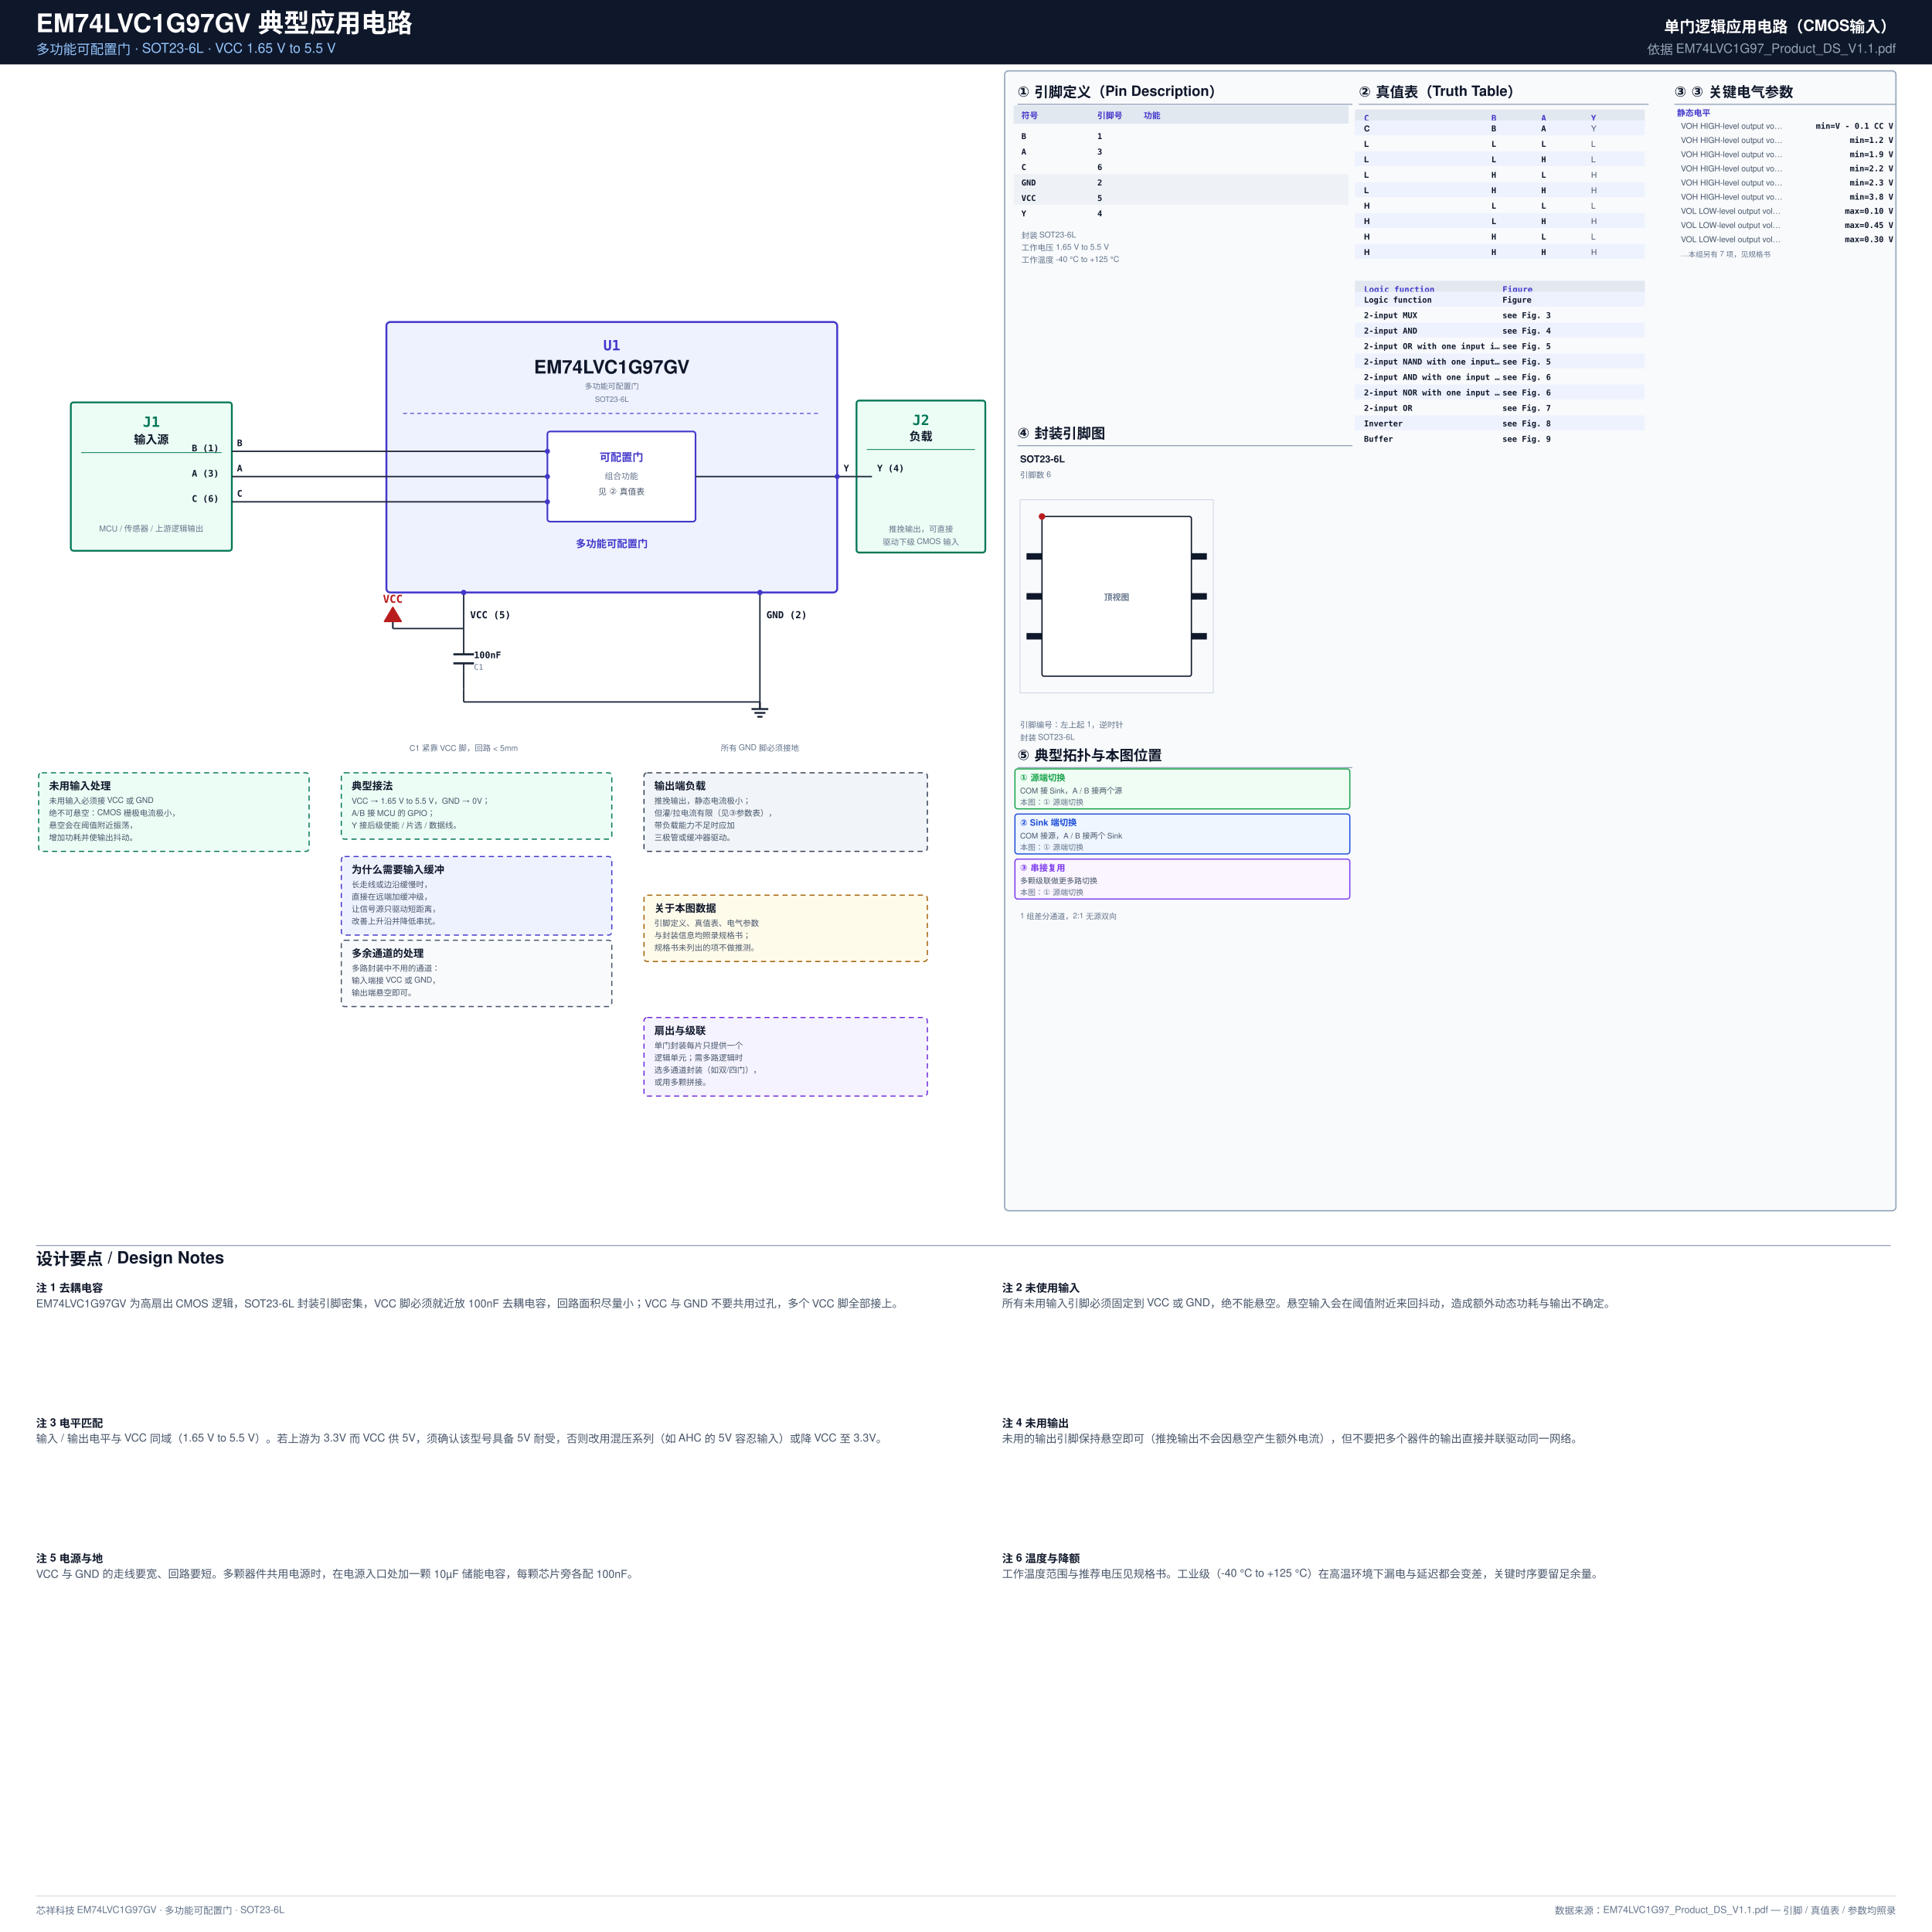
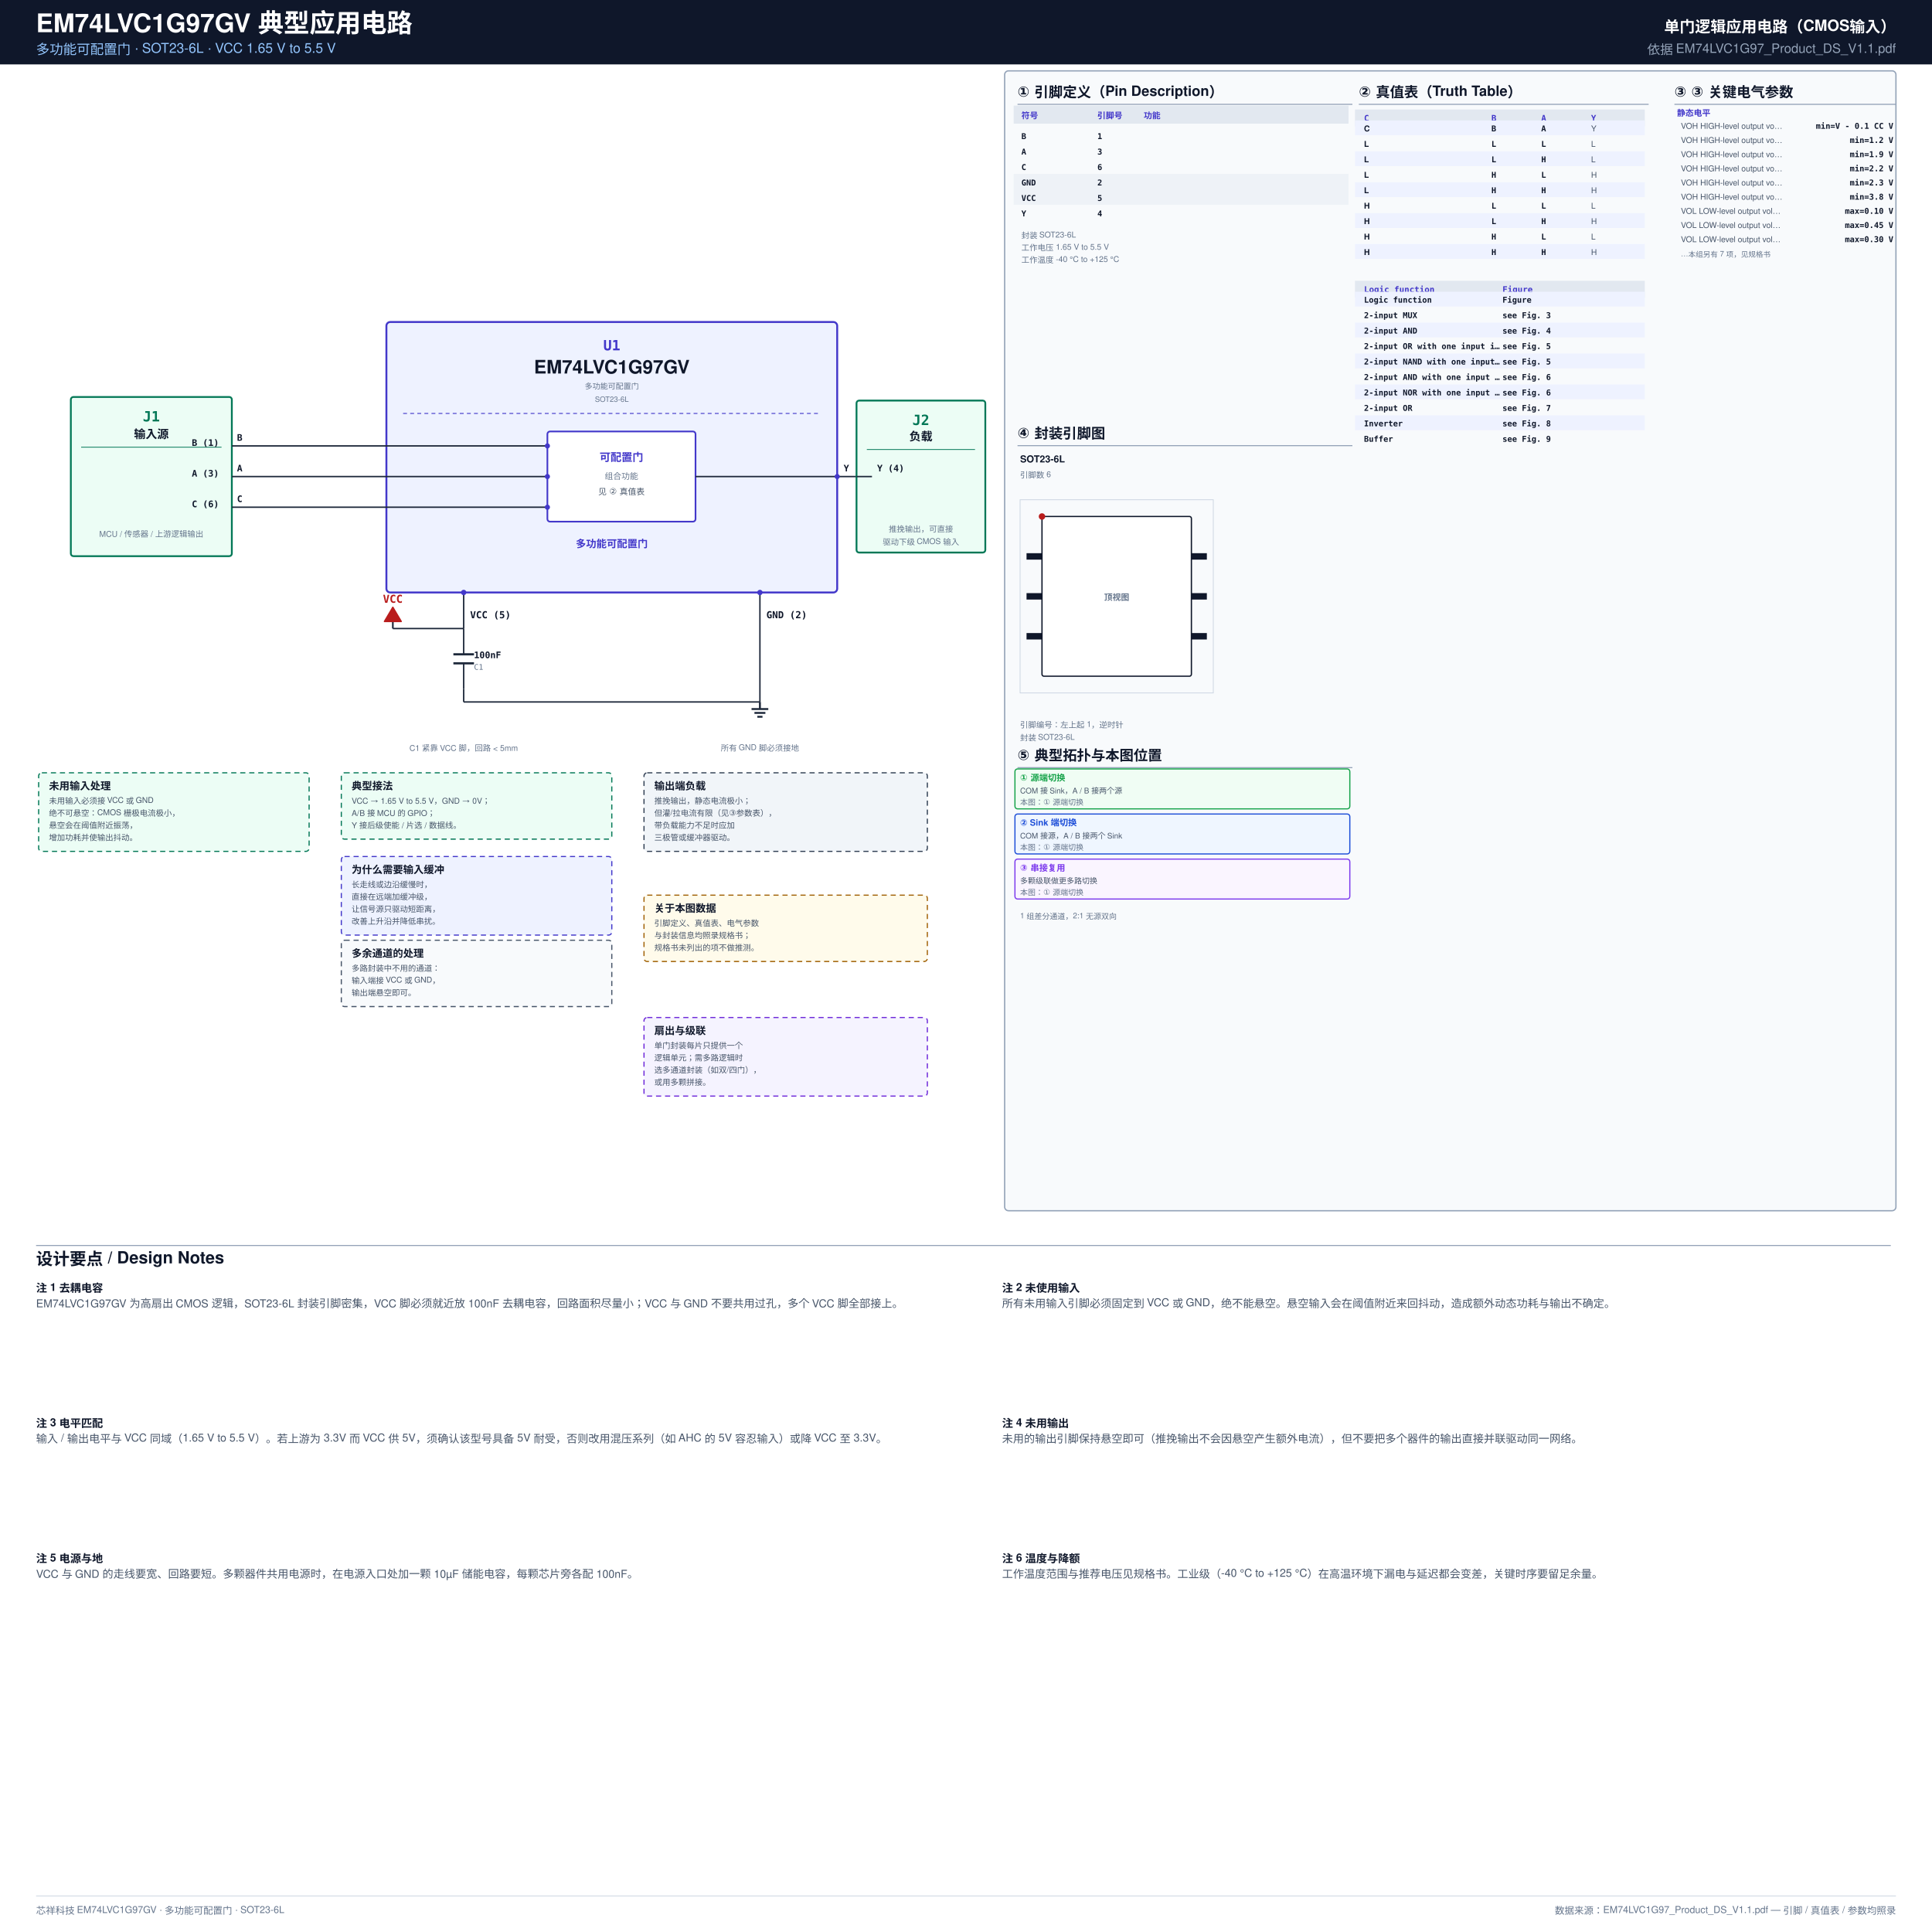
<svg xmlns="http://www.w3.org/2000/svg" width="3000" height="3000" viewBox="0 0 3000 3000">
  <rect x="0" y="0" width="3000" height="3000" rx="0" fill="#ffffff" stroke="none" stroke-width="0" />
  <rect x="0" y="0" width="3000" height="100" rx="0" fill="#0f172a" stroke="none" stroke-width="0" />
  <text x="56" y="50" font-family="PingFang SC, Helvetica Neue, Helvetica, Arial, sans-serif" font-size="40" fill="#ffffff" text-anchor="start" font-weight="700">EM74LVC1G97GV 典型应用电路</text>
  <text x="56" y="84" font-family="PingFang SC, Helvetica Neue, Helvetica, Arial, sans-serif" font-size="21" fill="#93c5fd" text-anchor="start" font-weight="500">多功能可配置门 · SOT23-6L · VCC 1.65 V to 5.5 V</text>
  <text x="2944" y="50" font-family="PingFang SC, Helvetica Neue, Helvetica, Arial, sans-serif" font-size="24" fill="#ffffff" text-anchor="end" font-weight="600">单门逻辑应用电路（CMOS输入）</text>
  <text x="2944" y="84" font-family="PingFang SC, Helvetica Neue, Helvetica, Arial, sans-serif" font-size="20" fill="#94a3b8" text-anchor="end" font-weight="normal">依据 EM74LVC1G97_Product_DS_V1.1.pdf</text>
-   <rect x="110" y="624.8" width="250" height="230.4" rx="4" fill="#ecfdf5" stroke="#047857" stroke-width="2.8" />
-   <text x="235.0" y="662.8" font-family="Menlo, Monaco, Consolas, monospace" font-size="22" fill="#047857" text-anchor="middle" font-weight="700">J1</text>
-   <text x="235.0" y="688.8" font-family="PingFang SC, Helvetica Neue, Helvetica, Arial, sans-serif" font-size="18" fill="#0f172a" text-anchor="middle" font-weight="700">输入源</text>
-   <line x1="126" y1="702.8" x2="344" y2="702.8" stroke="#047857" stroke-width="1.2" />
-   <text x="340" y="700.8" font-family="Menlo, Monaco, Consolas, monospace" font-size="14" fill="#0f172a" text-anchor="end" font-weight="600">B (1)</text>
+   <rect x="110" y="616.4" width="250" height="247.2" rx="4" fill="#ecfdf5" stroke="#047857" stroke-width="2.8" />
+   <text x="235.0" y="654.4" font-family="Menlo, Monaco, Consolas, monospace" font-size="22" fill="#047857" text-anchor="middle" font-weight="700">J1</text>
+   <text x="235.0" y="680.4" font-family="PingFang SC, Helvetica Neue, Helvetica, Arial, sans-serif" font-size="18" fill="#0f172a" text-anchor="middle" font-weight="700">输入源</text>
+   <line x1="126" y1="694.4" x2="344" y2="694.4" stroke="#047857" stroke-width="1.2" />
+   <text x="340" y="692.4" font-family="Menlo, Monaco, Consolas, monospace" font-size="14" fill="#0f172a" text-anchor="end" font-weight="600">B (1)</text>
  <text x="340" y="740.0" font-family="Menlo, Monaco, Consolas, monospace" font-size="14" fill="#0f172a" text-anchor="end" font-weight="600">A (3)</text>
-   <text x="340" y="779.2" font-family="Menlo, Monaco, Consolas, monospace" font-size="14" fill="#0f172a" text-anchor="end" font-weight="600">C (6)</text>
-   <text x="235.0" y="825.2" font-family="PingFang SC, Helvetica Neue, Helvetica, Arial, sans-serif" font-size="12.5" fill="#64748b" text-anchor="middle" font-weight="normal">MCU / 传感器 / 上游逻辑输出</text>
+   <text x="340" y="787.6" font-family="Menlo, Monaco, Consolas, monospace" font-size="14" fill="#0f172a" text-anchor="end" font-weight="600">C (6)</text>
+   <text x="235.0" y="833.6" font-family="PingFang SC, Helvetica Neue, Helvetica, Arial, sans-serif" font-size="12.5" fill="#64748b" text-anchor="middle" font-weight="normal">MCU / 传感器 / 上游逻辑输出</text>
  <rect x="600" y="500" width="700" height="420" rx="6" fill="#eef2ff" stroke="#4338ca" stroke-width="3.0" />
  <text x="950.0" y="544" font-family="Menlo, Monaco, Consolas, monospace" font-size="22" fill="#4338ca" text-anchor="middle" font-weight="700">U1</text>
  <text x="950.0" y="580" font-family="PingFang SC, Helvetica Neue, Helvetica, Arial, sans-serif" font-size="29" fill="#0f172a" text-anchor="middle" font-weight="700">EM74LVC1G97GV</text>
  <text x="950.0" y="604" font-family="PingFang SC, Helvetica Neue, Helvetica, Arial, sans-serif" font-size="12" fill="#64748b" text-anchor="middle" font-weight="normal">多功能可配置门</text>
  <text x="950.0" y="624" font-family="PingFang SC, Helvetica Neue, Helvetica, Arial, sans-serif" font-size="11.5" fill="#64748b" text-anchor="middle" font-weight="normal">SOT23-6L</text>
  <line x1="626" y1="642" x2="1274" y2="642" stroke="#4338ca" stroke-width="1.4" stroke-dasharray="6 5" />
  <rect x="850" y="670" width="230" height="140" rx="4" fill="#ffffff" stroke="#4338ca" stroke-width="2.6" />
  <text x="965.0" y="716" font-family="PingFang SC, Helvetica Neue, Helvetica, Arial, sans-serif" font-size="17" fill="#4338ca" text-anchor="middle" font-weight="700">可配置门</text>
  <text x="965.0" y="744" font-family="PingFang SC, Helvetica Neue, Helvetica, Arial, sans-serif" font-size="13" fill="#64748b" text-anchor="middle" font-weight="normal">组合功能</text>
  <text x="965.0" y="768" font-family="PingFang SC, Helvetica Neue, Helvetica, Arial, sans-serif" font-size="13" fill="#475569" text-anchor="middle" font-weight="normal">见 ② 真值表</text>
  <text x="950.0" y="850" font-family="PingFang SC, Helvetica Neue, Helvetica, Arial, sans-serif" font-size="16" fill="#4338ca" text-anchor="middle" font-weight="700">多功能可配置门</text>
-   <line x1="360" y1="700.8" x2="850" y2="700.8" stroke="#1e293b" stroke-width="2.2" />
-   <circle cx="850" cy="700.8" r="4.0" fill="#4338ca" />
-   <text x="368" y="692.8" font-family="Menlo, Monaco, Consolas, monospace" font-size="14" fill="#0f172a" text-anchor="start" font-weight="600">B</text>
+   <line x1="360" y1="692.4" x2="850" y2="692.4" stroke="#1e293b" stroke-width="2.2" />
+   <circle cx="850" cy="692.4" r="4.0" fill="#4338ca" />
+   <text x="368" y="684.4" font-family="Menlo, Monaco, Consolas, monospace" font-size="14" fill="#0f172a" text-anchor="start" font-weight="600">B</text>
  <line x1="360" y1="740.0" x2="850" y2="740.0" stroke="#1e293b" stroke-width="2.2" />
  <circle cx="850" cy="740.0" r="4.0" fill="#4338ca" />
  <text x="368" y="732.0" font-family="Menlo, Monaco, Consolas, monospace" font-size="14" fill="#0f172a" text-anchor="start" font-weight="600">A</text>
-   <line x1="360" y1="779.2" x2="850" y2="779.2" stroke="#1e293b" stroke-width="2.2" />
-   <circle cx="850" cy="779.2" r="4.0" fill="#4338ca" />
-   <text x="368" y="771.2" font-family="Menlo, Monaco, Consolas, monospace" font-size="14" fill="#0f172a" text-anchor="start" font-weight="600">C</text>
+   <line x1="360" y1="787.6" x2="850" y2="787.6" stroke="#1e293b" stroke-width="2.2" />
+   <circle cx="850" cy="787.6" r="4.0" fill="#4338ca" />
+   <text x="368" y="779.6" font-family="Menlo, Monaco, Consolas, monospace" font-size="14" fill="#0f172a" text-anchor="start" font-weight="600">C</text>
  <line x1="1080" y1="740.0" x2="1300" y2="740.0" stroke="#1e293b" stroke-width="2.2" />
  <line x1="1300" y1="740.0" x2="1330" y2="740.0" stroke="#1e293b" stroke-width="2.2" />
  <circle cx="1300" cy="740.0" r="4.0" fill="#4338ca" />
  <text x="1310" y="732.0" font-family="Menlo, Monaco, Consolas, monospace" font-size="14" fill="#0f172a" text-anchor="start" font-weight="600">Y (4)</text>
  <line x1="720" y1="920" x2="720" y2="976" stroke="#1e293b" stroke-width="2.2" />
  <circle cx="720" cy="920" r="4.2" fill="#4338ca" />
  <text x="730" y="960" font-family="Menlo, Monaco, Consolas, monospace" font-size="15" fill="#0f172a" text-anchor="start" font-weight="600">VCC (5)</text>
  <line x1="610" y1="976" x2="720" y2="976" stroke="#1e293b" stroke-width="2.2" />
  <line x1="610" y1="976" x2="610" y2="965" stroke="#1e293b" stroke-width="2.6" />
  <path d="M597,965 L623,965 L610,943 Z" stroke="#b91c1c" stroke-width="2.2" fill="#b91c1c" stroke-linejoin="round" stroke-linecap="round" />
  <text x="610" y="936" font-family="Menlo, Monaco, Consolas, monospace" font-size="17" fill="#b91c1c" text-anchor="middle" font-weight="700">VCC</text>
  <line x1="720" y1="976" x2="720" y2="1016.0" stroke="#1e293b" stroke-width="2.2" />
  <line x1="704.0" y1="1016.0" x2="736.0" y2="1016.0" stroke="#1e293b" stroke-width="3.4" />
  <line x1="704.0" y1="1030.0" x2="736.0" y2="1030.0" stroke="#1e293b" stroke-width="3.4" />
  <line x1="720" y1="1030.0" x2="720" y2="1070" stroke="#1e293b" stroke-width="2.2" />
  <text x="736" y="1022.0" font-family="Menlo, Monaco, Consolas, monospace" font-size="14" fill="#0f172a" text-anchor="start" font-weight="700">100nF</text>
  <text x="736" y="1040.0" font-family="Menlo, Monaco, Consolas, monospace" font-size="12" fill="#64748b" text-anchor="start" font-weight="500">C1</text>
  <line x1="720" y1="1070" x2="720" y2="1090" stroke="#1e293b" stroke-width="2.2" />
  <text x="720" y="1166" font-family="PingFang SC, Helvetica Neue, Helvetica, Arial, sans-serif" font-size="12.5" fill="#64748b" text-anchor="middle" font-weight="normal">C1 紧靠 VCC 脚，回路 &lt; 5mm</text>
  <line x1="1180" y1="920" x2="1180" y2="1090" stroke="#1e293b" stroke-width="2.2" />
  <circle cx="1180" cy="920" r="4.2" fill="#4338ca" />
  <text x="1190" y="960" font-family="Menlo, Monaco, Consolas, monospace" font-size="15" fill="#0f172a" text-anchor="start" font-weight="600">GND (2)</text>
  <line x1="1180" y1="1090" x2="1180" y2="1101.0" stroke="#1e293b" stroke-width="3.0" />
  <line x1="1167.0" y1="1101.0" x2="1193.0" y2="1101.0" stroke="#1e293b" stroke-width="3.0" />
  <line x1="1171.5" y1="1107.0" x2="1188.5" y2="1107.0" stroke="#1e293b" stroke-width="3.0" />
  <line x1="1176.0" y1="1113.0" x2="1184.0" y2="1113.0" stroke="#1e293b" stroke-width="3.0" />
  <text x="1180" y="1166" font-family="PingFang SC, Helvetica Neue, Helvetica, Arial, sans-serif" font-size="12.5" fill="#64748b" text-anchor="middle" font-weight="normal">所有 GND 脚必须接地</text>
  <line x1="720" y1="1090" x2="1180" y2="1090" stroke="#1e293b" stroke-width="2.2" />
  <rect x="1330" y="622.0" width="200" height="236" rx="4" fill="#ecfdf5" stroke="#047857" stroke-width="2.8" />
  <text x="1430.0" y="660.0" font-family="Menlo, Monaco, Consolas, monospace" font-size="22" fill="#047857" text-anchor="middle" font-weight="700">J2</text>
  <text x="1430.0" y="684.0" font-family="PingFang SC, Helvetica Neue, Helvetica, Arial, sans-serif" font-size="18" fill="#0f172a" text-anchor="middle" font-weight="700">负载</text>
  <line x1="1346" y1="698.0" x2="1514" y2="698.0" stroke="#047857" stroke-width="1.2" />
  <line x1="1330" y1="740.0" x2="1354" y2="740.0" stroke="#1e293b" stroke-width="2.2" />
  <text x="1362" y="732.0" font-family="Menlo, Monaco, Consolas, monospace" font-size="14" fill="#0f172a" text-anchor="start" font-weight="600">Y (4)</text>
  <text x="1430.0" y="826.0" font-family="PingFang SC, Helvetica Neue, Helvetica, Arial, sans-serif" font-size="12.5" fill="#64748b" text-anchor="middle" font-weight="normal">推挽输出，可直接</text>
  <text x="1430.0" y="846.0" font-family="PingFang SC, Helvetica Neue, Helvetica, Arial, sans-serif" font-size="12.5" fill="#64748b" text-anchor="middle" font-weight="normal">驱动下级 CMOS 输入</text>
  <rect x="60" y="1200" width="420" height="122" rx="5" fill="#ecfdf5" stroke="#047857" stroke-width="1.8" stroke-dasharray="8 6" />
  <text x="76" y="1226" font-family="PingFang SC, Helvetica Neue, Helvetica, Arial, sans-serif" font-size="16" fill="#0f172a" text-anchor="start" font-weight="700">未用输入处理</text>
  <text x="76" y="1248" font-family="PingFang SC, Helvetica Neue, Helvetica, Arial, sans-serif" font-size="12.5" fill="#475569" text-anchor="start" font-weight="normal">未用输入必须接 VCC 或 GND</text>
  <text x="76" y="1267" font-family="PingFang SC, Helvetica Neue, Helvetica, Arial, sans-serif" font-size="12.5" fill="#475569" text-anchor="start" font-weight="normal">绝不可悬空：CMOS 栅极电流极小，</text>
  <text x="76" y="1286" font-family="PingFang SC, Helvetica Neue, Helvetica, Arial, sans-serif" font-size="12.5" fill="#475569" text-anchor="start" font-weight="normal">悬空会在阈值附近振荡，</text>
  <text x="76" y="1305" font-family="PingFang SC, Helvetica Neue, Helvetica, Arial, sans-serif" font-size="12.5" fill="#475569" text-anchor="start" font-weight="normal">增加功耗并使输出抖动。</text>
  <rect x="530" y="1200" width="420" height="103" rx="5" fill="#ecfdf5" stroke="#047857" stroke-width="1.8" stroke-dasharray="8 6" />
  <text x="546" y="1226" font-family="PingFang SC, Helvetica Neue, Helvetica, Arial, sans-serif" font-size="16" fill="#0f172a" text-anchor="start" font-weight="700">典型接法</text>
  <text x="546" y="1248" font-family="PingFang SC, Helvetica Neue, Helvetica, Arial, sans-serif" font-size="12.5" fill="#475569" text-anchor="start" font-weight="normal">VCC → 1.65 V to 5.5 V，GND → 0V；</text>
  <text x="546" y="1267" font-family="PingFang SC, Helvetica Neue, Helvetica, Arial, sans-serif" font-size="12.5" fill="#475569" text-anchor="start" font-weight="normal">A/B 接 MCU 的 GPIO；</text>
  <text x="546" y="1286" font-family="PingFang SC, Helvetica Neue, Helvetica, Arial, sans-serif" font-size="12.5" fill="#475569" text-anchor="start" font-weight="normal">Y 接后级使能 / 片选 / 数据线。</text>
  <rect x="530" y="1330" width="420" height="122" rx="5" fill="#eef2ff" stroke="#4338ca" stroke-width="1.8" stroke-dasharray="8 6" />
  <text x="546" y="1356" font-family="PingFang SC, Helvetica Neue, Helvetica, Arial, sans-serif" font-size="16" fill="#0f172a" text-anchor="start" font-weight="700">为什么需要输入缓冲</text>
  <text x="546" y="1378" font-family="PingFang SC, Helvetica Neue, Helvetica, Arial, sans-serif" font-size="12.5" fill="#475569" text-anchor="start" font-weight="normal">长走线或边沿缓慢时，</text>
  <text x="546" y="1397" font-family="PingFang SC, Helvetica Neue, Helvetica, Arial, sans-serif" font-size="12.5" fill="#475569" text-anchor="start" font-weight="normal">直接在远端加缓冲级，</text>
  <text x="546" y="1416" font-family="PingFang SC, Helvetica Neue, Helvetica, Arial, sans-serif" font-size="12.5" fill="#475569" text-anchor="start" font-weight="normal">让信号源只驱动短距离，</text>
  <text x="546" y="1435" font-family="PingFang SC, Helvetica Neue, Helvetica, Arial, sans-serif" font-size="12.5" fill="#475569" text-anchor="start" font-weight="normal">改善上升沿并降低串扰。</text>
  <rect x="530" y="1460" width="420" height="103" rx="5" fill="#f8fafc" stroke="#475569" stroke-width="1.8" stroke-dasharray="8 6" />
  <text x="546" y="1486" font-family="PingFang SC, Helvetica Neue, Helvetica, Arial, sans-serif" font-size="16" fill="#0f172a" text-anchor="start" font-weight="700">多余通道的处理</text>
  <text x="546" y="1508" font-family="PingFang SC, Helvetica Neue, Helvetica, Arial, sans-serif" font-size="12.5" fill="#475569" text-anchor="start" font-weight="normal">多路封装中不用的通道：</text>
  <text x="546" y="1527" font-family="PingFang SC, Helvetica Neue, Helvetica, Arial, sans-serif" font-size="12.5" fill="#475569" text-anchor="start" font-weight="normal">输入端接 VCC 或 GND，</text>
  <text x="546" y="1546" font-family="PingFang SC, Helvetica Neue, Helvetica, Arial, sans-serif" font-size="12.5" fill="#475569" text-anchor="start" font-weight="normal">输出端悬空即可。</text>
  <rect x="1000" y="1200" width="440" height="122" rx="5" fill="#f1f5f9" stroke="#334155" stroke-width="1.8" stroke-dasharray="8 6" />
  <text x="1016" y="1226" font-family="PingFang SC, Helvetica Neue, Helvetica, Arial, sans-serif" font-size="16" fill="#0f172a" text-anchor="start" font-weight="700">输出端负载</text>
  <text x="1016" y="1248" font-family="PingFang SC, Helvetica Neue, Helvetica, Arial, sans-serif" font-size="12.5" fill="#475569" text-anchor="start" font-weight="normal">推挽输出，静态电流极小；</text>
  <text x="1016" y="1267" font-family="PingFang SC, Helvetica Neue, Helvetica, Arial, sans-serif" font-size="12.5" fill="#475569" text-anchor="start" font-weight="normal">但灌/拉电流有限（见③参数表），</text>
  <text x="1016" y="1286" font-family="PingFang SC, Helvetica Neue, Helvetica, Arial, sans-serif" font-size="12.5" fill="#475569" text-anchor="start" font-weight="normal">带负载能力不足时应加</text>
  <text x="1016" y="1305" font-family="PingFang SC, Helvetica Neue, Helvetica, Arial, sans-serif" font-size="12.5" fill="#475569" text-anchor="start" font-weight="normal">三极管或缓冲器驱动。</text>
  <rect x="1000" y="1390" width="440" height="103" rx="5" fill="#fffbeb" stroke="#a16207" stroke-width="1.8" stroke-dasharray="8 6" />
  <text x="1016" y="1416" font-family="PingFang SC, Helvetica Neue, Helvetica, Arial, sans-serif" font-size="16" fill="#0f172a" text-anchor="start" font-weight="700">关于本图数据</text>
  <text x="1016" y="1438" font-family="PingFang SC, Helvetica Neue, Helvetica, Arial, sans-serif" font-size="12.5" fill="#475569" text-anchor="start" font-weight="normal">引脚定义、真值表、电气参数</text>
  <text x="1016" y="1457" font-family="PingFang SC, Helvetica Neue, Helvetica, Arial, sans-serif" font-size="12.5" fill="#475569" text-anchor="start" font-weight="normal">与封装信息均照录规格书；</text>
  <text x="1016" y="1476" font-family="PingFang SC, Helvetica Neue, Helvetica, Arial, sans-serif" font-size="12.5" fill="#475569" text-anchor="start" font-weight="normal">规格书未列出的项不做推测。</text>
  <rect x="1000" y="1580" width="440" height="122" rx="5" fill="#f5f3ff" stroke="#6d28d9" stroke-width="1.8" stroke-dasharray="8 6" />
  <text x="1016" y="1606" font-family="PingFang SC, Helvetica Neue, Helvetica, Arial, sans-serif" font-size="16" fill="#0f172a" text-anchor="start" font-weight="700">扇出与级联</text>
  <text x="1016" y="1628" font-family="PingFang SC, Helvetica Neue, Helvetica, Arial, sans-serif" font-size="12.5" fill="#475569" text-anchor="start" font-weight="normal">单门封装每片只提供一个</text>
  <text x="1016" y="1647" font-family="PingFang SC, Helvetica Neue, Helvetica, Arial, sans-serif" font-size="12.5" fill="#475569" text-anchor="start" font-weight="normal">逻辑单元；需多路逻辑时</text>
  <text x="1016" y="1666" font-family="PingFang SC, Helvetica Neue, Helvetica, Arial, sans-serif" font-size="12.5" fill="#475569" text-anchor="start" font-weight="normal">选多通道封装（如双/四门），</text>
  <text x="1016" y="1685" font-family="PingFang SC, Helvetica Neue, Helvetica, Arial, sans-serif" font-size="12.5" fill="#475569" text-anchor="start" font-weight="normal">或用多颗拼接。</text>
  <rect x="1560" y="110" width="1384" height="1770" rx="6" fill="#f8fafc" stroke="#94a3b8" stroke-width="2.0" />
  <text x="1580" y="150" font-family="PingFang SC, Helvetica Neue, Helvetica, Arial, sans-serif" font-size="22" fill="#0f172a" text-anchor="start" font-weight="700">① 引脚定义（Pin Description）</text>
  <line x1="1580" y1="162" x2="2100" y2="162" stroke="#94a3b8" stroke-width="1.6" />
  <rect x="1574.0" y="164" width="520.0" height="28" rx="0" fill="#e2e8f0" stroke="none" stroke-width="0" />
  <text x="1586.0" y="184" font-family="Menlo, Monaco, Consolas, monospace" font-size="13" fill="#4338ca" text-anchor="start" font-weight="700">符号</text>
  <text x="1704.0" y="184" font-family="Menlo, Monaco, Consolas, monospace" font-size="13" fill="#4338ca" text-anchor="start" font-weight="700">引脚号</text>
  <text x="1776.0" y="184" font-family="Menlo, Monaco, Consolas, monospace" font-size="13" fill="#4338ca" text-anchor="start" font-weight="700">功能</text>
  <text x="1586.0" y="216" font-family="Menlo, Monaco, Consolas, monospace" font-size="12.5" fill="#0f172a" text-anchor="start" font-weight="600">B</text>
  <text x="1704.0" y="216" font-family="Menlo, Monaco, Consolas, monospace" font-size="12.5" fill="#0f172a" text-anchor="start" font-weight="600">1</text>
  <text x="1586.0" y="240" font-family="Menlo, Monaco, Consolas, monospace" font-size="12.5" fill="#0f172a" text-anchor="start" font-weight="600">A</text>
  <text x="1704.0" y="240" font-family="Menlo, Monaco, Consolas, monospace" font-size="12.5" fill="#0f172a" text-anchor="start" font-weight="600">3</text>
  <text x="1586.0" y="264" font-family="Menlo, Monaco, Consolas, monospace" font-size="12.5" fill="#0f172a" text-anchor="start" font-weight="600">C</text>
  <text x="1704.0" y="264" font-family="Menlo, Monaco, Consolas, monospace" font-size="12.5" fill="#0f172a" text-anchor="start" font-weight="600">6</text>
  <rect x="1574.0" y="270" width="520.0" height="24" rx="0" fill="#eef2f7" stroke="none" stroke-width="0" />
  <text x="1586.0" y="288" font-family="Menlo, Monaco, Consolas, monospace" font-size="12.5" fill="#0f172a" text-anchor="start" font-weight="600">GND</text>
  <text x="1704.0" y="288" font-family="Menlo, Monaco, Consolas, monospace" font-size="12.5" fill="#0f172a" text-anchor="start" font-weight="600">2</text>
  <rect x="1574.0" y="294" width="520.0" height="24" rx="0" fill="#eef2f7" stroke="none" stroke-width="0" />
  <text x="1586.0" y="312" font-family="Menlo, Monaco, Consolas, monospace" font-size="12.5" fill="#0f172a" text-anchor="start" font-weight="600">VCC</text>
  <text x="1704.0" y="312" font-family="Menlo, Monaco, Consolas, monospace" font-size="12.5" fill="#0f172a" text-anchor="start" font-weight="600">5</text>
  <text x="1586.0" y="336" font-family="Menlo, Monaco, Consolas, monospace" font-size="12.5" fill="#0f172a" text-anchor="start" font-weight="600">Y</text>
  <text x="1704.0" y="336" font-family="Menlo, Monaco, Consolas, monospace" font-size="12.5" fill="#0f172a" text-anchor="start" font-weight="600">4</text>
  <text x="1586" y="370" font-family="PingFang SC, Helvetica Neue, Helvetica, Arial, sans-serif" font-size="12.5" fill="#64748b" text-anchor="start" font-weight="normal">封装 SOT23-6L</text>
  <text x="1586" y="389" font-family="PingFang SC, Helvetica Neue, Helvetica, Arial, sans-serif" font-size="12.5" fill="#64748b" text-anchor="start" font-weight="normal">工作电压 1.65 V to 5.5 V</text>
  <text x="1586" y="408" font-family="PingFang SC, Helvetica Neue, Helvetica, Arial, sans-serif" font-size="12.5" fill="#64748b" text-anchor="start" font-weight="normal">工作温度 -40 °C to +125 °C</text>
  <text x="2110" y="150" font-family="PingFang SC, Helvetica Neue, Helvetica, Arial, sans-serif" font-size="22" fill="#0f172a" text-anchor="start" font-weight="700">② 真值表（Truth Table）</text>
  <line x1="2110" y1="162" x2="2560" y2="162" stroke="#94a3b8" stroke-width="1.6" />
  <rect x="2104" y="170" width="450" height="26" rx="0" fill="#e2e8f0" stroke="none" stroke-width="0" />
  <text x="2118" y="188" font-family="Menlo, Monaco, Consolas, monospace" font-size="13" fill="#4338ca" text-anchor="start" font-weight="700">C</text>
  <text x="2315.8" y="188" font-family="Menlo, Monaco, Consolas, monospace" font-size="13" fill="#4338ca" text-anchor="start" font-weight="700">B</text>
  <text x="2393.2" y="188" font-family="Menlo, Monaco, Consolas, monospace" font-size="13" fill="#4338ca" text-anchor="start" font-weight="700">A</text>
  <text x="2470.6" y="188" font-family="Menlo, Monaco, Consolas, monospace" font-size="13" fill="#4338ca" text-anchor="start" font-weight="700">Y</text>
  <rect x="2104" y="187" width="450" height="23" rx="0" fill="#eef2ff" stroke="none" stroke-width="0" />
  <text x="2118" y="204" font-family="PingFang SC, Helvetica Neue, Helvetica, Arial, sans-serif" font-size="12.5" fill="#0f172a" text-anchor="start" font-weight="600">C</text>
  <text x="2315.8" y="204" font-family="Menlo, Monaco, Consolas, monospace" font-size="12.5" fill="#0f172a" text-anchor="start" font-weight="600">B</text>
  <text x="2393.2" y="204" font-family="Menlo, Monaco, Consolas, monospace" font-size="12.5" fill="#0f172a" text-anchor="start" font-weight="600">A</text>
  <text x="2470.6" y="204" font-family="PingFang SC, Helvetica Neue, Helvetica, Arial, sans-serif" font-size="12.5" fill="#475569" text-anchor="start" font-weight="400">Y</text>
  <text x="2118" y="228" font-family="PingFang SC, Helvetica Neue, Helvetica, Arial, sans-serif" font-size="12.5" fill="#0f172a" text-anchor="start" font-weight="600">L</text>
  <text x="2315.8" y="228" font-family="Menlo, Monaco, Consolas, monospace" font-size="12.5" fill="#0f172a" text-anchor="start" font-weight="600">L</text>
  <text x="2393.2" y="228" font-family="Menlo, Monaco, Consolas, monospace" font-size="12.5" fill="#0f172a" text-anchor="start" font-weight="600">L</text>
  <text x="2470.6" y="228" font-family="PingFang SC, Helvetica Neue, Helvetica, Arial, sans-serif" font-size="12.5" fill="#475569" text-anchor="start" font-weight="400">L</text>
  <rect x="2104" y="235" width="450" height="23" rx="0" fill="#eef2ff" stroke="none" stroke-width="0" />
  <text x="2118" y="252" font-family="PingFang SC, Helvetica Neue, Helvetica, Arial, sans-serif" font-size="12.5" fill="#0f172a" text-anchor="start" font-weight="600">L</text>
  <text x="2315.8" y="252" font-family="Menlo, Monaco, Consolas, monospace" font-size="12.5" fill="#0f172a" text-anchor="start" font-weight="600">L</text>
  <text x="2393.2" y="252" font-family="Menlo, Monaco, Consolas, monospace" font-size="12.5" fill="#0f172a" text-anchor="start" font-weight="600">H</text>
  <text x="2470.6" y="252" font-family="PingFang SC, Helvetica Neue, Helvetica, Arial, sans-serif" font-size="12.5" fill="#475569" text-anchor="start" font-weight="400">L</text>
  <text x="2118" y="276" font-family="PingFang SC, Helvetica Neue, Helvetica, Arial, sans-serif" font-size="12.5" fill="#0f172a" text-anchor="start" font-weight="600">L</text>
  <text x="2315.8" y="276" font-family="Menlo, Monaco, Consolas, monospace" font-size="12.5" fill="#0f172a" text-anchor="start" font-weight="600">H</text>
  <text x="2393.2" y="276" font-family="Menlo, Monaco, Consolas, monospace" font-size="12.5" fill="#0f172a" text-anchor="start" font-weight="600">L</text>
  <text x="2470.6" y="276" font-family="PingFang SC, Helvetica Neue, Helvetica, Arial, sans-serif" font-size="12.5" fill="#475569" text-anchor="start" font-weight="400">H</text>
  <rect x="2104" y="283" width="450" height="23" rx="0" fill="#eef2ff" stroke="none" stroke-width="0" />
  <text x="2118" y="300" font-family="PingFang SC, Helvetica Neue, Helvetica, Arial, sans-serif" font-size="12.5" fill="#0f172a" text-anchor="start" font-weight="600">L</text>
  <text x="2315.8" y="300" font-family="Menlo, Monaco, Consolas, monospace" font-size="12.5" fill="#0f172a" text-anchor="start" font-weight="600">H</text>
  <text x="2393.2" y="300" font-family="Menlo, Monaco, Consolas, monospace" font-size="12.5" fill="#0f172a" text-anchor="start" font-weight="600">H</text>
  <text x="2470.6" y="300" font-family="PingFang SC, Helvetica Neue, Helvetica, Arial, sans-serif" font-size="12.5" fill="#475569" text-anchor="start" font-weight="400">H</text>
  <text x="2118" y="324" font-family="PingFang SC, Helvetica Neue, Helvetica, Arial, sans-serif" font-size="12.5" fill="#0f172a" text-anchor="start" font-weight="600">H</text>
  <text x="2315.8" y="324" font-family="Menlo, Monaco, Consolas, monospace" font-size="12.5" fill="#0f172a" text-anchor="start" font-weight="600">L</text>
  <text x="2393.2" y="324" font-family="Menlo, Monaco, Consolas, monospace" font-size="12.5" fill="#0f172a" text-anchor="start" font-weight="600">L</text>
  <text x="2470.6" y="324" font-family="PingFang SC, Helvetica Neue, Helvetica, Arial, sans-serif" font-size="12.5" fill="#475569" text-anchor="start" font-weight="400">L</text>
  <rect x="2104" y="331" width="450" height="23" rx="0" fill="#eef2ff" stroke="none" stroke-width="0" />
  <text x="2118" y="348" font-family="PingFang SC, Helvetica Neue, Helvetica, Arial, sans-serif" font-size="12.5" fill="#0f172a" text-anchor="start" font-weight="600">H</text>
  <text x="2315.8" y="348" font-family="Menlo, Monaco, Consolas, monospace" font-size="12.5" fill="#0f172a" text-anchor="start" font-weight="600">L</text>
  <text x="2393.2" y="348" font-family="Menlo, Monaco, Consolas, monospace" font-size="12.5" fill="#0f172a" text-anchor="start" font-weight="600">H</text>
  <text x="2470.6" y="348" font-family="PingFang SC, Helvetica Neue, Helvetica, Arial, sans-serif" font-size="12.5" fill="#475569" text-anchor="start" font-weight="400">H</text>
  <text x="2118" y="372" font-family="PingFang SC, Helvetica Neue, Helvetica, Arial, sans-serif" font-size="12.5" fill="#0f172a" text-anchor="start" font-weight="600">H</text>
  <text x="2315.8" y="372" font-family="Menlo, Monaco, Consolas, monospace" font-size="12.5" fill="#0f172a" text-anchor="start" font-weight="600">H</text>
  <text x="2393.2" y="372" font-family="Menlo, Monaco, Consolas, monospace" font-size="12.5" fill="#0f172a" text-anchor="start" font-weight="600">L</text>
  <text x="2470.6" y="372" font-family="PingFang SC, Helvetica Neue, Helvetica, Arial, sans-serif" font-size="12.5" fill="#475569" text-anchor="start" font-weight="400">L</text>
  <rect x="2104" y="379" width="450" height="23" rx="0" fill="#eef2ff" stroke="none" stroke-width="0" />
  <text x="2118" y="396" font-family="PingFang SC, Helvetica Neue, Helvetica, Arial, sans-serif" font-size="12.5" fill="#0f172a" text-anchor="start" font-weight="600">H</text>
  <text x="2315.8" y="396" font-family="Menlo, Monaco, Consolas, monospace" font-size="12.5" fill="#0f172a" text-anchor="start" font-weight="600">H</text>
  <text x="2393.2" y="396" font-family="Menlo, Monaco, Consolas, monospace" font-size="12.5" fill="#0f172a" text-anchor="start" font-weight="600">H</text>
  <text x="2470.6" y="396" font-family="PingFang SC, Helvetica Neue, Helvetica, Arial, sans-serif" font-size="12.5" fill="#475569" text-anchor="start" font-weight="400">H</text>
  <rect x="2104" y="436" width="450" height="26" rx="0" fill="#e2e8f0" stroke="none" stroke-width="0" />
  <text x="2118" y="454" font-family="Menlo, Monaco, Consolas, monospace" font-size="13" fill="#4338ca" text-anchor="start" font-weight="700">Logic function</text>
  <text x="2333.0" y="454" font-family="Menlo, Monaco, Consolas, monospace" font-size="13" fill="#4338ca" text-anchor="start" font-weight="700">Figure</text>
  <rect x="2104" y="453" width="450" height="23" rx="0" fill="#eef2ff" stroke="none" stroke-width="0" />
  <text x="2118" y="470" font-family="Menlo, Monaco, Consolas, monospace" font-size="12.5" fill="#0f172a" text-anchor="start" font-weight="600">Logic function</text>
  <text x="2333.0" y="470" font-family="Menlo, Monaco, Consolas, monospace" font-size="12.5" fill="#0f172a" text-anchor="start" font-weight="600">Figure</text>
  <text x="2118" y="494" font-family="Menlo, Monaco, Consolas, monospace" font-size="12.5" fill="#0f172a" text-anchor="start" font-weight="600">2-input MUX</text>
  <text x="2333.0" y="494" font-family="Menlo, Monaco, Consolas, monospace" font-size="12.5" fill="#0f172a" text-anchor="start" font-weight="600">see Fig. 3</text>
  <rect x="2104" y="501" width="450" height="23" rx="0" fill="#eef2ff" stroke="none" stroke-width="0" />
  <text x="2118" y="518" font-family="Menlo, Monaco, Consolas, monospace" font-size="12.5" fill="#0f172a" text-anchor="start" font-weight="600">2-input AND</text>
  <text x="2333.0" y="518" font-family="Menlo, Monaco, Consolas, monospace" font-size="12.5" fill="#0f172a" text-anchor="start" font-weight="600">see Fig. 4</text>
  <text x="2118" y="542" font-family="Menlo, Monaco, Consolas, monospace" font-size="12.5" fill="#0f172a" text-anchor="start" font-weight="600">2-input OR with one input i…</text>
  <text x="2333.0" y="542" font-family="Menlo, Monaco, Consolas, monospace" font-size="12.5" fill="#0f172a" text-anchor="start" font-weight="600">see Fig. 5</text>
  <rect x="2104" y="549" width="450" height="23" rx="0" fill="#eef2ff" stroke="none" stroke-width="0" />
  <text x="2118" y="566" font-family="Menlo, Monaco, Consolas, monospace" font-size="12.5" fill="#0f172a" text-anchor="start" font-weight="600">2-input NAND with one input…</text>
  <text x="2333.0" y="566" font-family="Menlo, Monaco, Consolas, monospace" font-size="12.5" fill="#0f172a" text-anchor="start" font-weight="600">see Fig. 5</text>
  <text x="2118" y="590" font-family="Menlo, Monaco, Consolas, monospace" font-size="12.5" fill="#0f172a" text-anchor="start" font-weight="600">2-input AND with one input …</text>
  <text x="2333.0" y="590" font-family="Menlo, Monaco, Consolas, monospace" font-size="12.5" fill="#0f172a" text-anchor="start" font-weight="600">see Fig. 6</text>
  <rect x="2104" y="597" width="450" height="23" rx="0" fill="#eef2ff" stroke="none" stroke-width="0" />
  <text x="2118" y="614" font-family="Menlo, Monaco, Consolas, monospace" font-size="12.5" fill="#0f172a" text-anchor="start" font-weight="600">2-input NOR with one input …</text>
  <text x="2333.0" y="614" font-family="Menlo, Monaco, Consolas, monospace" font-size="12.5" fill="#0f172a" text-anchor="start" font-weight="600">see Fig. 6</text>
  <text x="2118" y="638" font-family="Menlo, Monaco, Consolas, monospace" font-size="12.5" fill="#0f172a" text-anchor="start" font-weight="600">2-input OR</text>
  <text x="2333.0" y="638" font-family="Menlo, Monaco, Consolas, monospace" font-size="12.5" fill="#0f172a" text-anchor="start" font-weight="600">see Fig. 7</text>
  <rect x="2104" y="645" width="450" height="23" rx="0" fill="#eef2ff" stroke="none" stroke-width="0" />
  <text x="2118" y="662" font-family="Menlo, Monaco, Consolas, monospace" font-size="12.5" fill="#0f172a" text-anchor="start" font-weight="600">Inverter</text>
  <text x="2333.0" y="662" font-family="Menlo, Monaco, Consolas, monospace" font-size="12.5" fill="#0f172a" text-anchor="start" font-weight="600">see Fig. 8</text>
  <text x="2118" y="686" font-family="Menlo, Monaco, Consolas, monospace" font-size="12.5" fill="#0f172a" text-anchor="start" font-weight="600">Buffer</text>
  <text x="2333.0" y="686" font-family="Menlo, Monaco, Consolas, monospace" font-size="12.5" fill="#0f172a" text-anchor="start" font-weight="600">see Fig. 9</text>
  <text x="2600" y="150" font-family="PingFang SC, Helvetica Neue, Helvetica, Arial, sans-serif" font-size="22" fill="#0f172a" text-anchor="start" font-weight="700">③ ③ 关键电气参数</text>
  <line x1="2600" y1="162" x2="2944" y2="162" stroke="#94a3b8" stroke-width="1.6" />
  <text x="2604" y="180" font-family="PingFang SC, Helvetica Neue, Helvetica, Arial, sans-serif" font-size="13" fill="#4338ca" text-anchor="start" font-weight="700">静态电平</text>
  <text x="2610" y="200" font-family="PingFang SC, Helvetica Neue, Helvetica, Arial, sans-serif" font-size="12.5" fill="#475569" text-anchor="start" font-weight="normal">VOH HIGH-level output vo…</text>
  <text x="2940" y="200" font-family="Menlo, Monaco, Consolas, monospace" font-size="12.5" fill="#0f172a" text-anchor="end" font-weight="600">min=V - 0.1 CC V</text>
  <text x="2610" y="222" font-family="PingFang SC, Helvetica Neue, Helvetica, Arial, sans-serif" font-size="12.5" fill="#475569" text-anchor="start" font-weight="normal">VOH HIGH-level output vo…</text>
  <text x="2940" y="222" font-family="Menlo, Monaco, Consolas, monospace" font-size="12.5" fill="#0f172a" text-anchor="end" font-weight="600">min=1.2 V</text>
  <text x="2610" y="244" font-family="PingFang SC, Helvetica Neue, Helvetica, Arial, sans-serif" font-size="12.5" fill="#475569" text-anchor="start" font-weight="normal">VOH HIGH-level output vo…</text>
  <text x="2940" y="244" font-family="Menlo, Monaco, Consolas, monospace" font-size="12.5" fill="#0f172a" text-anchor="end" font-weight="600">min=1.9 V</text>
  <text x="2610" y="266" font-family="PingFang SC, Helvetica Neue, Helvetica, Arial, sans-serif" font-size="12.5" fill="#475569" text-anchor="start" font-weight="normal">VOH HIGH-level output vo…</text>
  <text x="2940" y="266" font-family="Menlo, Monaco, Consolas, monospace" font-size="12.5" fill="#0f172a" text-anchor="end" font-weight="600">min=2.2 V</text>
  <text x="2610" y="288" font-family="PingFang SC, Helvetica Neue, Helvetica, Arial, sans-serif" font-size="12.5" fill="#475569" text-anchor="start" font-weight="normal">VOH HIGH-level output vo…</text>
  <text x="2940" y="288" font-family="Menlo, Monaco, Consolas, monospace" font-size="12.5" fill="#0f172a" text-anchor="end" font-weight="600">min=2.3 V</text>
  <text x="2610" y="310" font-family="PingFang SC, Helvetica Neue, Helvetica, Arial, sans-serif" font-size="12.5" fill="#475569" text-anchor="start" font-weight="normal">VOH HIGH-level output vo…</text>
  <text x="2940" y="310" font-family="Menlo, Monaco, Consolas, monospace" font-size="12.5" fill="#0f172a" text-anchor="end" font-weight="600">min=3.8 V</text>
  <text x="2610" y="332" font-family="PingFang SC, Helvetica Neue, Helvetica, Arial, sans-serif" font-size="12.5" fill="#475569" text-anchor="start" font-weight="normal">VOL LOW-level output vol…</text>
  <text x="2940" y="332" font-family="Menlo, Monaco, Consolas, monospace" font-size="12.5" fill="#0f172a" text-anchor="end" font-weight="600">max=0.10 V</text>
  <text x="2610" y="354" font-family="PingFang SC, Helvetica Neue, Helvetica, Arial, sans-serif" font-size="12.5" fill="#475569" text-anchor="start" font-weight="normal">VOL LOW-level output vol…</text>
  <text x="2940" y="354" font-family="Menlo, Monaco, Consolas, monospace" font-size="12.5" fill="#0f172a" text-anchor="end" font-weight="600">max=0.45 V</text>
  <text x="2610" y="376" font-family="PingFang SC, Helvetica Neue, Helvetica, Arial, sans-serif" font-size="12.5" fill="#475569" text-anchor="start" font-weight="normal">VOL LOW-level output vol…</text>
  <text x="2940" y="376" font-family="Menlo, Monaco, Consolas, monospace" font-size="12.5" fill="#0f172a" text-anchor="end" font-weight="600">max=0.30 V</text>
  <text x="2610" y="398" font-family="PingFang SC, Helvetica Neue, Helvetica, Arial, sans-serif" font-size="11.5" fill="#64748b" text-anchor="start" font-weight="normal">…本组另有 7 项，见规格书</text>
  <text x="1580" y="680" font-family="PingFang SC, Helvetica Neue, Helvetica, Arial, sans-serif" font-size="22" fill="#0f172a" text-anchor="start" font-weight="700">④ 封装引脚图</text>
  <line x1="1580" y1="692" x2="2100" y2="692" stroke="#94a3b8" stroke-width="1.6" />
  <text x="1584" y="718" font-family="PingFang SC, Helvetica Neue, Helvetica, Arial, sans-serif" font-size="15" fill="#0f172a" text-anchor="start" font-weight="700">SOT23-6L</text>
  <text x="1584" y="742" font-family="PingFang SC, Helvetica Neue, Helvetica, Arial, sans-serif" font-size="12.5" fill="#64748b" text-anchor="start" font-weight="normal">引脚数 6</text>
  <rect x="1584" y="776" width="300" height="300" rx="0" fill="#f8fafc" stroke="#cbd5e1" stroke-width="1.2" />
  <rect x="1618" y="802" width="232" height="248" rx="3" fill="#ffffff" stroke="#0f172a" stroke-width="2.0" />
  <text x="1734.0" y="932.0" font-family="PingFang SC, Helvetica Neue, Helvetica, Arial, sans-serif" font-size="13" fill="#64748b" text-anchor="middle" font-weight="700">顶视图</text>
  <circle cx="1618" cy="802" r="5.0" fill="#b91c1c" />
  <rect x="1594" y="859.0" width="24" height="10" rx="0" fill="#0f172a" stroke="none" stroke-width="0" />
  <text x="1606" y="868.0" font-family="Menlo, Monaco, Consolas, monospace" font-size="10.5" fill="#0f172a" text-anchor="middle" font-weight="700">1</text>
  <rect x="1594" y="921.0" width="24" height="10" rx="0" fill="#0f172a" stroke="none" stroke-width="0" />
  <text x="1606" y="930.0" font-family="Menlo, Monaco, Consolas, monospace" font-size="10.5" fill="#0f172a" text-anchor="middle" font-weight="700">2</text>
  <rect x="1594" y="983.0" width="24" height="10" rx="0" fill="#0f172a" stroke="none" stroke-width="0" />
  <text x="1606" y="992.0" font-family="Menlo, Monaco, Consolas, monospace" font-size="10.5" fill="#0f172a" text-anchor="middle" font-weight="700">3</text>
  <rect x="1850" y="983.0" width="24" height="10" rx="0" fill="#0f172a" stroke="none" stroke-width="0" />
  <text x="1862" y="992.0" font-family="Menlo, Monaco, Consolas, monospace" font-size="10.5" fill="#0f172a" text-anchor="middle" font-weight="700">4</text>
  <rect x="1850" y="921.0" width="24" height="10" rx="0" fill="#0f172a" stroke="none" stroke-width="0" />
  <text x="1862" y="930.0" font-family="Menlo, Monaco, Consolas, monospace" font-size="10.5" fill="#0f172a" text-anchor="middle" font-weight="700">5</text>
  <rect x="1850" y="859.0" width="24" height="10" rx="0" fill="#0f172a" stroke="none" stroke-width="0" />
  <text x="1862" y="868.0" font-family="Menlo, Monaco, Consolas, monospace" font-size="10.5" fill="#0f172a" text-anchor="middle" font-weight="700">6</text>
  <text x="1584" y="1130" font-family="PingFang SC, Helvetica Neue, Helvetica, Arial, sans-serif" font-size="12.5" fill="#64748b" text-anchor="start" font-weight="normal">引脚编号：左上起 1，逆时针</text>
  <text x="1584" y="1150" font-family="PingFang SC, Helvetica Neue, Helvetica, Arial, sans-serif" font-size="12.5" fill="#64748b" text-anchor="start" font-weight="normal">封装 SOT23-6L</text>
  <text x="1580" y="1180" font-family="PingFang SC, Helvetica Neue, Helvetica, Arial, sans-serif" font-size="22" fill="#0f172a" text-anchor="start" font-weight="700">⑤ 典型拓扑与本图位置</text>
  <line x1="1580" y1="1192" x2="2100" y2="1192" stroke="#94a3b8" stroke-width="1.6" />
  <rect x="1576" y="1194" width="520" height="62" rx="4" fill="#f0fdf4" stroke="#16a34a" stroke-width="1.8" />
  <text x="1584" y="1212" font-family="PingFang SC, Helvetica Neue, Helvetica, Arial, sans-serif" font-size="13.5" fill="#16a34a" text-anchor="start" font-weight="700">① 源端切换</text>
  <text x="1584" y="1232" font-family="PingFang SC, Helvetica Neue, Helvetica, Arial, sans-serif" font-size="12" fill="#475569" text-anchor="start" font-weight="normal">COM 接 Sink，A / B 接两个源</text>
  <text x="1584" y="1250" font-family="PingFang SC, Helvetica Neue, Helvetica, Arial, sans-serif" font-size="12" fill="#64748b" text-anchor="start" font-weight="normal">本图：① 源端切换</text>
  <rect x="1576" y="1264" width="520" height="62" rx="4" fill="#eff6ff" stroke="#1d4ed8" stroke-width="1.8" />
  <text x="1584" y="1282" font-family="PingFang SC, Helvetica Neue, Helvetica, Arial, sans-serif" font-size="13.5" fill="#1d4ed8" text-anchor="start" font-weight="700">② Sink 端切换</text>
  <text x="1584" y="1302" font-family="PingFang SC, Helvetica Neue, Helvetica, Arial, sans-serif" font-size="12" fill="#475569" text-anchor="start" font-weight="normal">COM 接源，A / B 接两个 Sink</text>
  <text x="1584" y="1320" font-family="PingFang SC, Helvetica Neue, Helvetica, Arial, sans-serif" font-size="12" fill="#64748b" text-anchor="start" font-weight="normal">本图：① 源端切换</text>
  <rect x="1576" y="1334" width="520" height="62" rx="4" fill="#faf5ff" stroke="#7c3aed" stroke-width="1.8" />
  <text x="1584" y="1352" font-family="PingFang SC, Helvetica Neue, Helvetica, Arial, sans-serif" font-size="13.5" fill="#7c3aed" text-anchor="start" font-weight="700">③ 串接复用</text>
  <text x="1584" y="1372" font-family="PingFang SC, Helvetica Neue, Helvetica, Arial, sans-serif" font-size="12" fill="#475569" text-anchor="start" font-weight="normal">多颗级联做更多路切换</text>
  <text x="1584" y="1390" font-family="PingFang SC, Helvetica Neue, Helvetica, Arial, sans-serif" font-size="12" fill="#64748b" text-anchor="start" font-weight="normal">本图：① 源端切换</text>
  <text x="1584" y="1426" font-family="PingFang SC, Helvetica Neue, Helvetica, Arial, sans-serif" font-size="12" fill="#64748b" text-anchor="start" font-weight="normal">1 组差分通道，2:1 无源双向</text>
  <line x1="56" y1="1934" x2="2936" y2="1934" stroke="#94a3b8" stroke-width="1.6" />
  <text x="56" y="1964" font-family="PingFang SC, Helvetica Neue, Helvetica, Arial, sans-serif" font-size="26" fill="#0f172a" text-anchor="start" font-weight="700">设计要点 / Design Notes</text>
  <text x="56" y="2006" font-family="PingFang SC, Helvetica Neue, Helvetica, Arial, sans-serif" font-size="17" fill="#0f172a" text-anchor="start" font-weight="700">注 1  去耦电容</text>
  <text x="56" y="2030" font-family="PingFang SC, Helvetica Neue, Helvetica, Arial, sans-serif" font-size="17" fill="#475569" text-anchor="start" font-weight="normal">EM74LVC1G97GV 为高扇出 CMOS 逻辑，SOT23-6L 封装引脚密集，VCC 脚必须就近放 100nF 去耦电容，回路面积尽量小；VCC 与 GND 不要共用过孔，多个 VCC 脚全部接上。</text>
  <text x="1556" y="2006" font-family="PingFang SC, Helvetica Neue, Helvetica, Arial, sans-serif" font-size="17" fill="#0f172a" text-anchor="start" font-weight="700">注 2  未使用输入</text>
  <text x="1556" y="2030" font-family="PingFang SC, Helvetica Neue, Helvetica, Arial, sans-serif" font-size="17" fill="#475569" text-anchor="start" font-weight="normal">所有未用输入引脚必须固定到 VCC 或 GND，绝不能悬空。悬空输入会在阈值附近来回抖动，造成额外动态功耗与输出不确定。</text>
  <text x="56" y="2216" font-family="PingFang SC, Helvetica Neue, Helvetica, Arial, sans-serif" font-size="17" fill="#0f172a" text-anchor="start" font-weight="700">注 3  电平匹配</text>
  <text x="56" y="2240" font-family="PingFang SC, Helvetica Neue, Helvetica, Arial, sans-serif" font-size="17" fill="#475569" text-anchor="start" font-weight="normal">输入 / 输出电平与 VCC 同域（1.65 V to 5.5 V）。若上游为 3.3V 而 VCC 供 5V，须确认该型号具备 5V 耐受，否则改用混压系列（如 AHC 的 5V 容忍输入）或降 VCC 至 3.3V。</text>
  <text x="1556" y="2216" font-family="PingFang SC, Helvetica Neue, Helvetica, Arial, sans-serif" font-size="17" fill="#0f172a" text-anchor="start" font-weight="700">注 4  未用输出</text>
  <text x="1556" y="2240" font-family="PingFang SC, Helvetica Neue, Helvetica, Arial, sans-serif" font-size="17" fill="#475569" text-anchor="start" font-weight="normal">未用的输出引脚保持悬空即可（推挽输出不会因悬空产生额外电流），但不要把多个器件的输出直接并联驱动同一网络。</text>
  <text x="56" y="2426" font-family="PingFang SC, Helvetica Neue, Helvetica, Arial, sans-serif" font-size="17" fill="#0f172a" text-anchor="start" font-weight="700">注 5  电源与地</text>
  <text x="56" y="2450" font-family="PingFang SC, Helvetica Neue, Helvetica, Arial, sans-serif" font-size="17" fill="#475569" text-anchor="start" font-weight="normal">VCC 与 GND 的走线要宽、回路要短。多颗器件共用电源时，在电源入口处加一颗 10µF 储能电容，每颗芯片旁各配 100nF。</text>
  <text x="1556" y="2426" font-family="PingFang SC, Helvetica Neue, Helvetica, Arial, sans-serif" font-size="17" fill="#0f172a" text-anchor="start" font-weight="700">注 6  温度与降额</text>
  <text x="1556" y="2450" font-family="PingFang SC, Helvetica Neue, Helvetica, Arial, sans-serif" font-size="17" fill="#475569" text-anchor="start" font-weight="normal">工作温度范围与推荐电压见规格书。工业级（-40 °C to +125 °C）在高温环境下漏电与延迟都会变差，关键时序要留足余量。</text>
  <line x1="56" y1="2944" x2="2944" y2="2944" stroke="#cbd5e1" stroke-width="1.2" />
  <text x="56" y="2972" font-family="PingFang SC, Helvetica Neue, Helvetica, Arial, sans-serif" font-size="15" fill="#64748b" text-anchor="start" font-weight="normal">芯祥科技 EM74LVC1G97GV · 多功能可配置门 · SOT23-6L</text>
  <text x="2944" y="2972" font-family="PingFang SC, Helvetica Neue, Helvetica, Arial, sans-serif" font-size="15" fill="#64748b" text-anchor="end" font-weight="normal">数据来源：EM74LVC1G97_Product_DS_V1.1.pdf — 引脚 / 真值表 / 参数均照录</text>
</svg>
